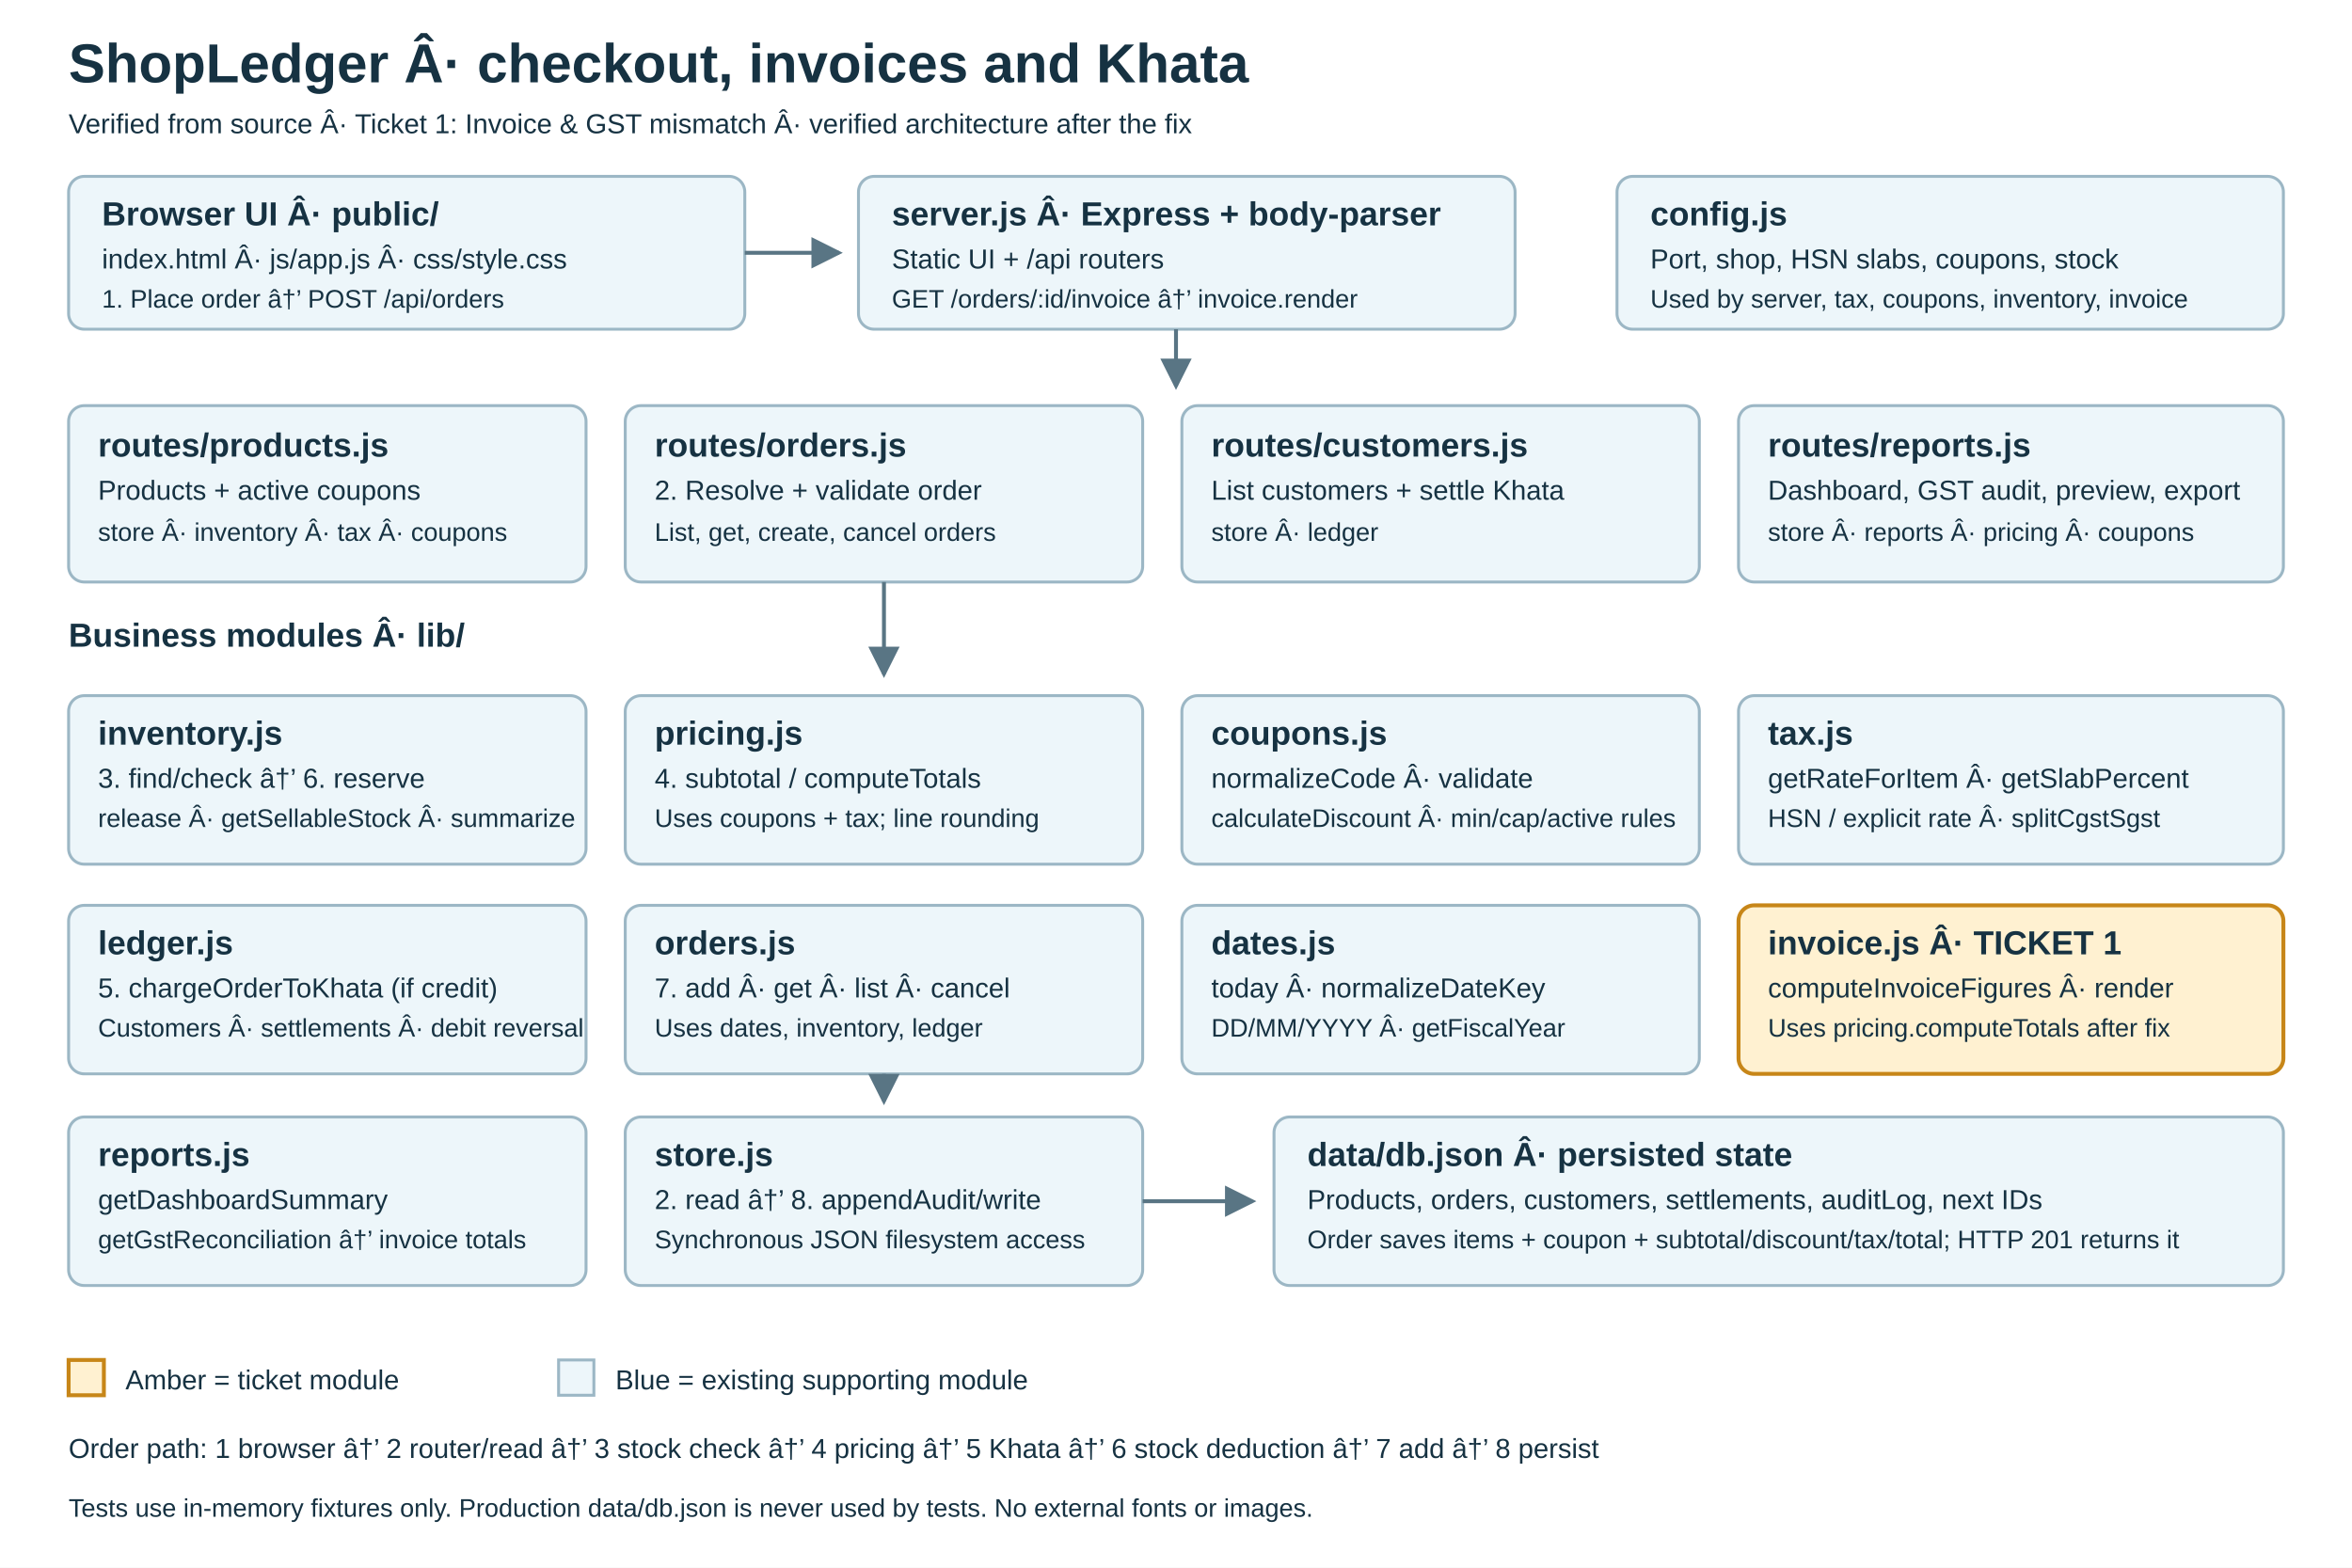
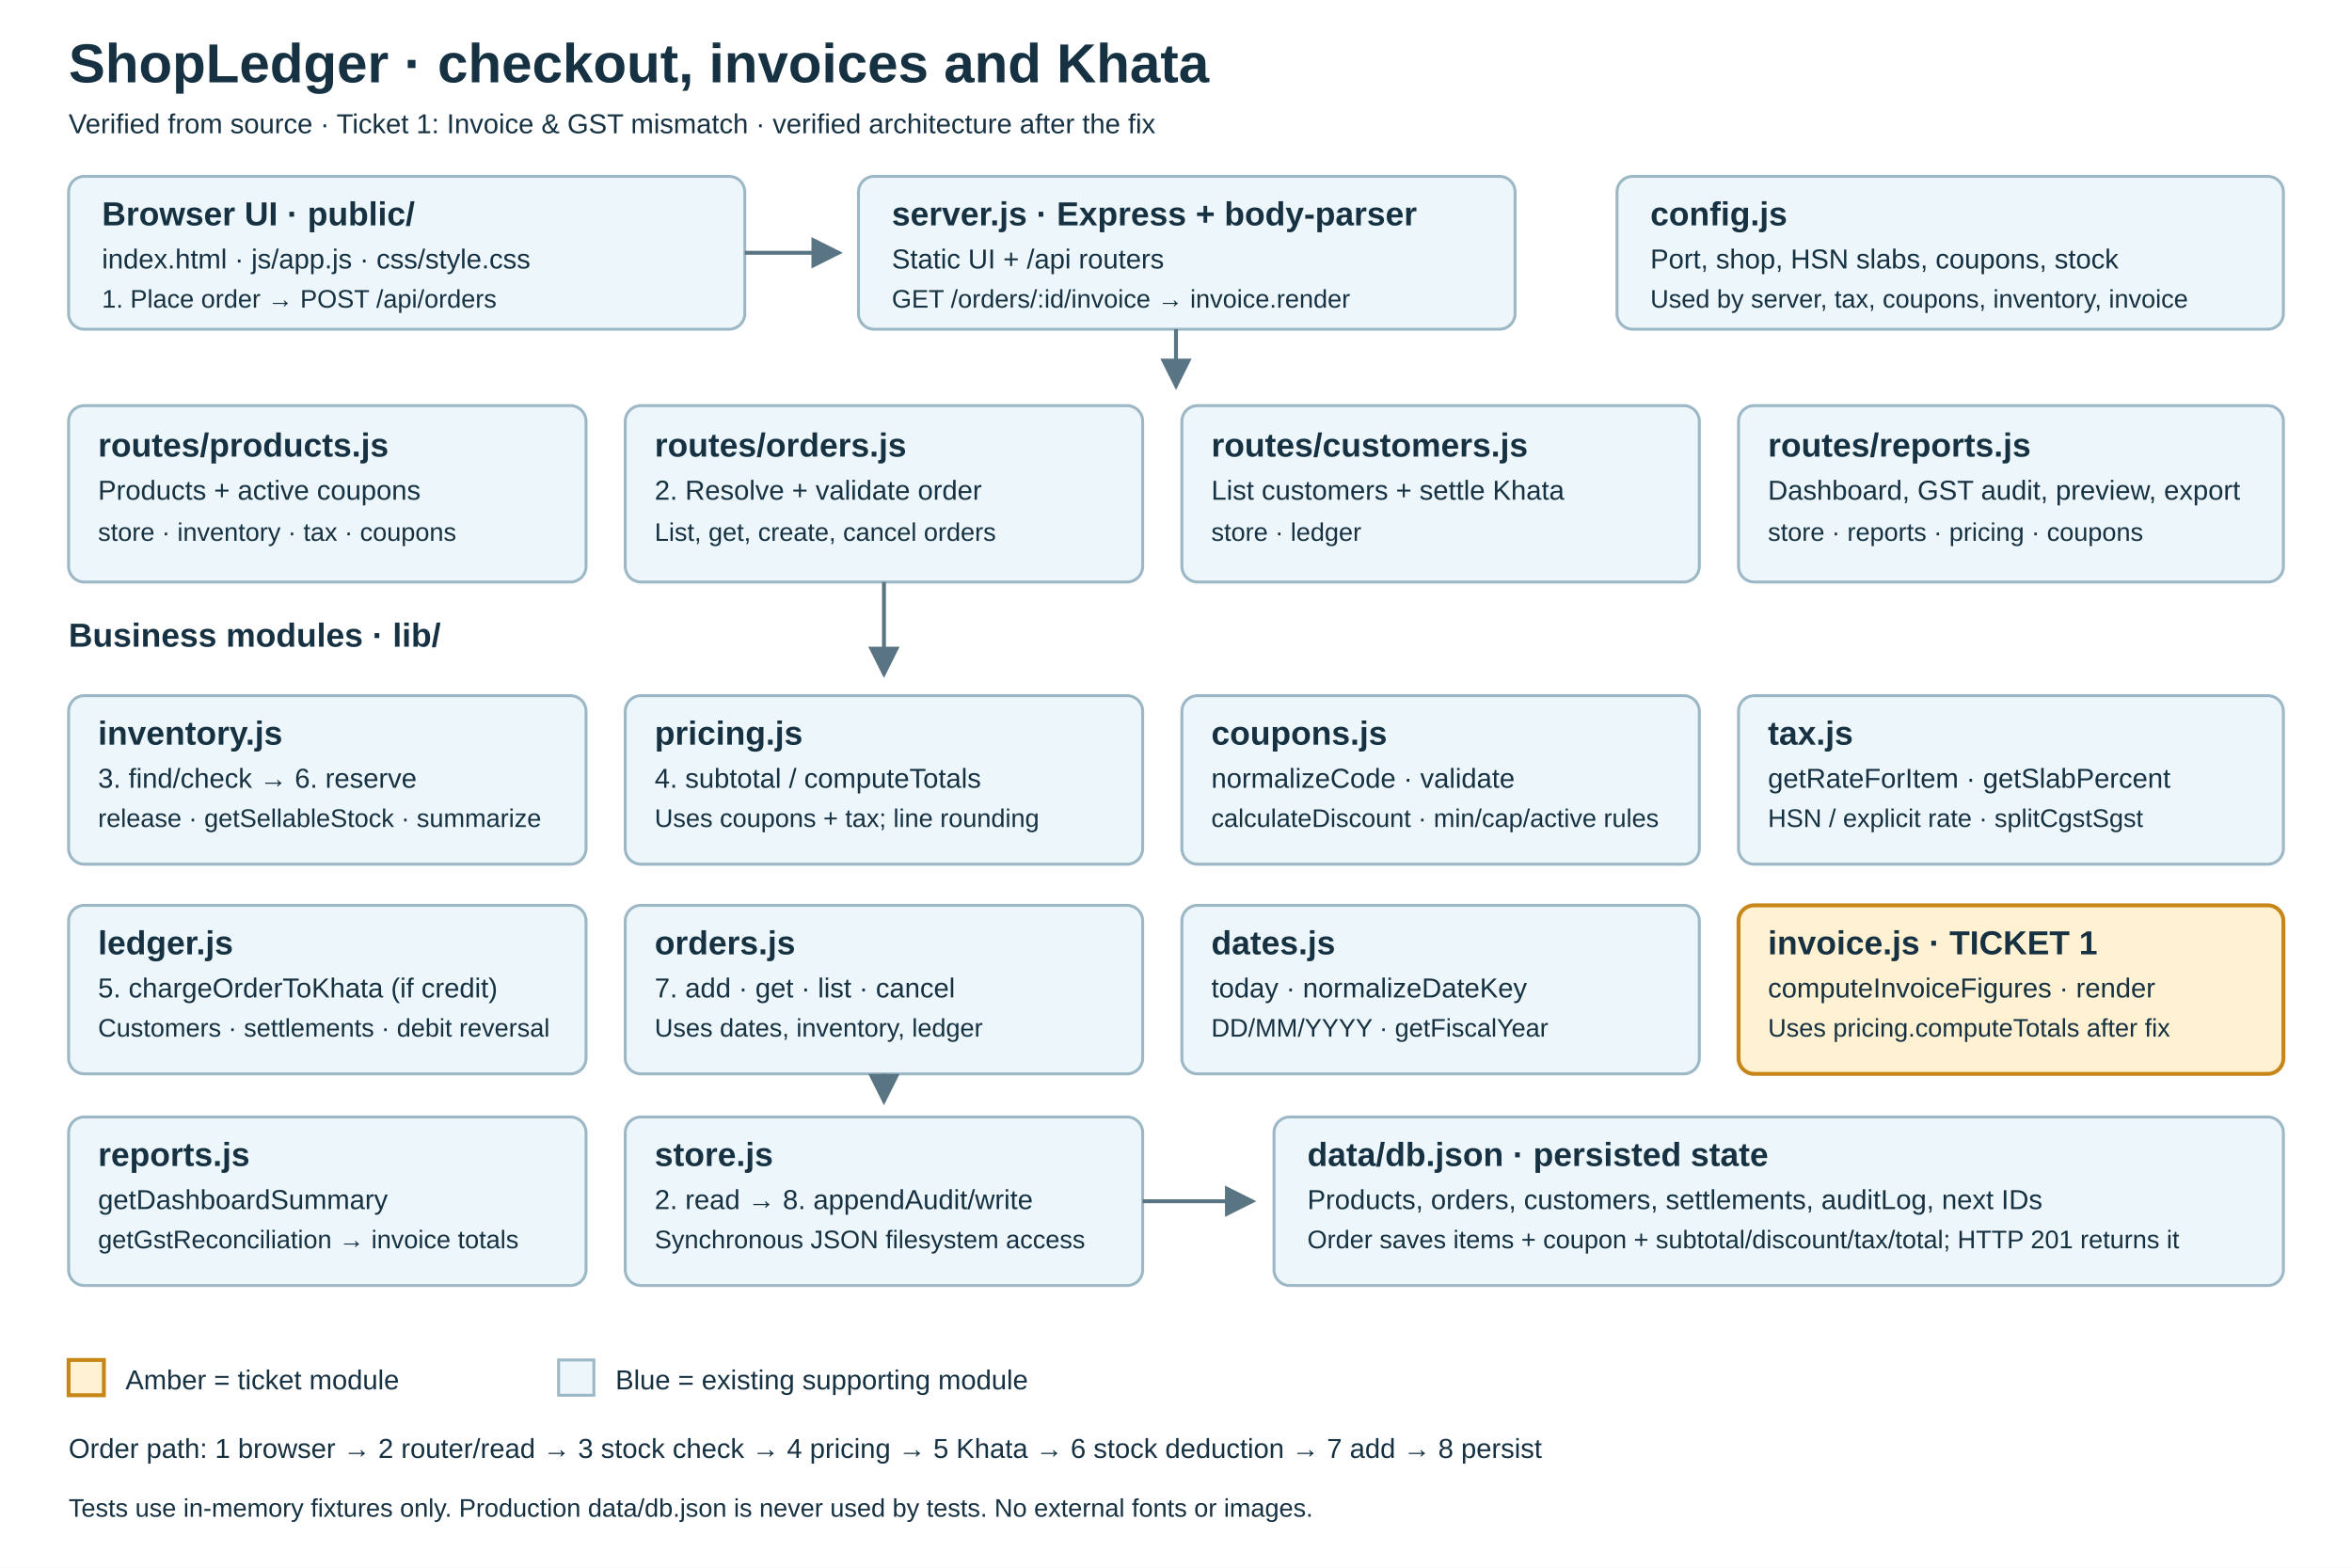
<svg xmlns="http://www.w3.org/2000/svg" width="1200" height="800" viewBox="0 0 1200 800">
  <defs>
    <marker id="arrow" markerWidth="8" markerHeight="8" refX="7" refY="4" orient="auto">
      <path d="M0,0 L8,4 L0,8" fill="#597584" />
    </marker>
  </defs>
  <style>text{font-family:Arial,sans-serif;fill:#163242;font-size:14px}.title{font-size:28px;font-weight:bold}.head{font-size:17px;font-weight:bold}.box{fill:#edf6fa;stroke:#9cb7c5;stroke-width:1.5}.ticket{fill:#fff1d1;stroke:#c78618;stroke-width:2}.flow{fill:none;stroke:#597584;stroke-width:2;marker-end:url(#arrow)}.small{font-size:13px}</style>
  <rect width="1200" height="800" fill="#fff" />
-   <text x="35" y="42" class="title">ShopLedger Â· checkout, invoices and Khata</text>
-   <text x="35" y="68">Verified from source Â· Ticket 1: Invoice &amp; GST mismatch Â· verified architecture after the fix</text>
+   <text x="35" y="42" class="title">ShopLedger · checkout, invoices and Khata</text>
+   <text x="35" y="68">Verified from source · Ticket 1: Invoice &amp; GST mismatch · verified architecture after the fix</text>
  <rect x="35" y="90" width="345" height="78" rx="8" class="box" />
-   <text x="52" y="115" class="head">Browser UI Â· public/</text>
-   <text x="52" y="137">index.html Â· js/app.js Â· css/style.css</text>
-   <text x="52" y="157" class="small">1. Place order â†’ POST /api/orders</text>
+   <text x="52" y="115" class="head">Browser UI · public/</text>
+   <text x="52" y="137">index.html · js/app.js · css/style.css</text>
+   <text x="52" y="157" class="small">1. Place order → POST /api/orders</text>
  <path d="M380 129 H428" class="flow" />
  <rect x="438" y="90" width="335" height="78" rx="8" class="box" />
-   <text x="455" y="115" class="head">server.js Â· Express + body-parser</text>
+   <text x="455" y="115" class="head">server.js · Express + body-parser</text>
  <text x="455" y="137">Static UI + /api routers</text>
-   <text x="455" y="157" class="small">GET /orders/:id/invoice â†’ invoice.render</text>
+   <text x="455" y="157" class="small">GET /orders/:id/invoice → invoice.render</text>
  <rect x="825" y="90" width="340" height="78" rx="8" class="box" />
  <text x="842" y="115" class="head">config.js</text>
  <text x="842" y="137">Port, shop, HSN slabs, coupons, stock</text>
  <text x="842" y="157" class="small">Used by server, tax, coupons, inventory, invoice</text>
  <path d="M600 168 V197" class="flow" />
  <rect x="35" y="207" width="264" height="90" rx="8" class="box" />
  <text x="50" y="233" class="head">routes/products.js</text>
  <text x="50" y="255">Products + active coupons</text>
-   <text x="50" y="276" class="small">store Â· inventory Â· tax Â· coupons</text>
+   <text x="50" y="276" class="small">store · inventory · tax · coupons</text>
  <rect x="319" y="207" width="264" height="90" rx="8" class="box" />
  <text x="334" y="233" class="head">routes/orders.js</text>
  <text x="334" y="255">2. Resolve + validate order</text>
  <text x="334" y="276" class="small">List, get, create, cancel orders</text>
  <rect x="603" y="207" width="264" height="90" rx="8" class="box" />
  <text x="618" y="233" class="head">routes/customers.js</text>
  <text x="618" y="255">List customers + settle Khata</text>
-   <text x="618" y="276" class="small">store Â· ledger</text>
+   <text x="618" y="276" class="small">store · ledger</text>
  <rect x="887" y="207" width="278" height="90" rx="8" class="box" />
  <text x="902" y="233" class="head">routes/reports.js</text>
  <text x="902" y="255">Dashboard, GST audit, preview, export</text>
-   <text x="902" y="276" class="small">store Â· reports Â· pricing Â· coupons</text>
-   <text x="35" y="330" class="head">Business modules Â· lib/</text>
+   <text x="902" y="276" class="small">store · reports · pricing · coupons</text>
+   <text x="35" y="330" class="head">Business modules · lib/</text>
  <path d="M451 297 V344" class="flow" />
  <rect x="35" y="355" width="264" height="86" rx="8" class="box" />
  <text x="50" y="380" class="head">inventory.js</text>
-   <text x="50" y="402">3. find/check â†’ 6. reserve</text>
-   <text x="50" y="422" class="small">release Â· getSellableStock Â· summarize</text>
+   <text x="50" y="402">3. find/check → 6. reserve</text>
+   <text x="50" y="422" class="small">release · getSellableStock · summarize</text>
  <rect x="319" y="355" width="264" height="86" rx="8" class="box" />
  <text x="334" y="380" class="head">pricing.js</text>
  <text x="334" y="402">4. subtotal / computeTotals</text>
  <text x="334" y="422" class="small">Uses coupons + tax; line rounding</text>
  <rect x="603" y="355" width="264" height="86" rx="8" class="box" />
  <text x="618" y="380" class="head">coupons.js</text>
-   <text x="618" y="402">normalizeCode Â· validate</text>
-   <text x="618" y="422" class="small">calculateDiscount Â· min/cap/active rules</text>
+   <text x="618" y="402">normalizeCode · validate</text>
+   <text x="618" y="422" class="small">calculateDiscount · min/cap/active rules</text>
  <rect x="887" y="355" width="278" height="86" rx="8" class="box" />
  <text x="902" y="380" class="head">tax.js</text>
-   <text x="902" y="402">getRateForItem Â· getSlabPercent</text>
-   <text x="902" y="422" class="small">HSN / explicit rate Â· splitCgstSgst</text>
+   <text x="902" y="402">getRateForItem · getSlabPercent</text>
+   <text x="902" y="422" class="small">HSN / explicit rate · splitCgstSgst</text>
  <rect x="35" y="462" width="264" height="86" rx="8" class="box" />
  <text x="50" y="487" class="head">ledger.js</text>
  <text x="50" y="509">5. chargeOrderToKhata (if credit)</text>
-   <text x="50" y="529" class="small">Customers Â· settlements Â· debit reversal</text>
+   <text x="50" y="529" class="small">Customers · settlements · debit reversal</text>
  <rect x="319" y="462" width="264" height="86" rx="8" class="box" />
  <text x="334" y="487" class="head">orders.js</text>
-   <text x="334" y="509">7. add Â· get Â· list Â· cancel</text>
+   <text x="334" y="509">7. add · get · list · cancel</text>
  <text x="334" y="529" class="small">Uses dates, inventory, ledger</text>
  <rect x="603" y="462" width="264" height="86" rx="8" class="box" />
  <text x="618" y="487" class="head">dates.js</text>
-   <text x="618" y="509">today Â· normalizeDateKey</text>
-   <text x="618" y="529" class="small">DD/MM/YYYY Â· getFiscalYear</text>
+   <text x="618" y="509">today · normalizeDateKey</text>
+   <text x="618" y="529" class="small">DD/MM/YYYY · getFiscalYear</text>
  <rect x="887" y="462" width="278" height="86" rx="8" class="ticket" />
-   <text x="902" y="487" class="head">invoice.js Â· TICKET 1</text>
-   <text x="902" y="509">computeInvoiceFigures Â· render</text>
+   <text x="902" y="487" class="head">invoice.js · TICKET 1</text>
+   <text x="902" y="509">computeInvoiceFigures · render</text>
  <text x="902" y="529" class="small">Uses pricing.computeTotals after fix</text>
  <rect x="35" y="570" width="264" height="86" rx="8" class="box" />
  <text x="50" y="595" class="head">reports.js</text>
  <text x="50" y="617">getDashboardSummary</text>
-   <text x="50" y="637" class="small">getGstReconciliation â†’ invoice totals</text>
+   <text x="50" y="637" class="small">getGstReconciliation → invoice totals</text>
  <rect x="319" y="570" width="264" height="86" rx="8" class="box" />
  <text x="334" y="595" class="head">store.js</text>
-   <text x="334" y="617">2. read â†’ 8. appendAudit/write</text>
+   <text x="334" y="617">2. read → 8. appendAudit/write</text>
  <text x="334" y="637" class="small">Synchronous JSON filesystem access</text>
  <path d="M583 613 H639" class="flow" />
  <rect x="650" y="570" width="515" height="86" rx="8" class="box" />
-   <text x="667" y="595" class="head">data/db.json Â· persisted state</text>
+   <text x="667" y="595" class="head">data/db.json · persisted state</text>
  <text x="667" y="617">Products, orders, customers, settlements, auditLog, next IDs</text>
  <text x="667" y="637" class="small">Order saves items + coupon + subtotal/discount/tax/total; HTTP 201 returns it</text>
  <path d="M451 548 V562" class="flow" />
  <rect x="35" y="694" width="18" height="18" class="ticket" />
  <text x="64" y="709">Amber = ticket module</text>
  <rect x="285" y="694" width="18" height="18" class="box" />
  <text x="314" y="709">Blue = existing supporting module</text>
-   <text x="35" y="744">Order path: 1 browser â†’ 2 router/read â†’ 3 stock check â†’ 4 pricing â†’ 5 Khata â†’ 6 stock deduction â†’ 7 add â†’ 8 persist</text>
+   <text x="35" y="744">Order path: 1 browser → 2 router/read → 3 stock check → 4 pricing → 5 Khata → 6 stock deduction → 7 add → 8 persist</text>
  <text x="35" y="774" class="small">Tests use in-memory fixtures only. Production data/db.json is never used by tests. No external fonts or images.</text>
</svg>
